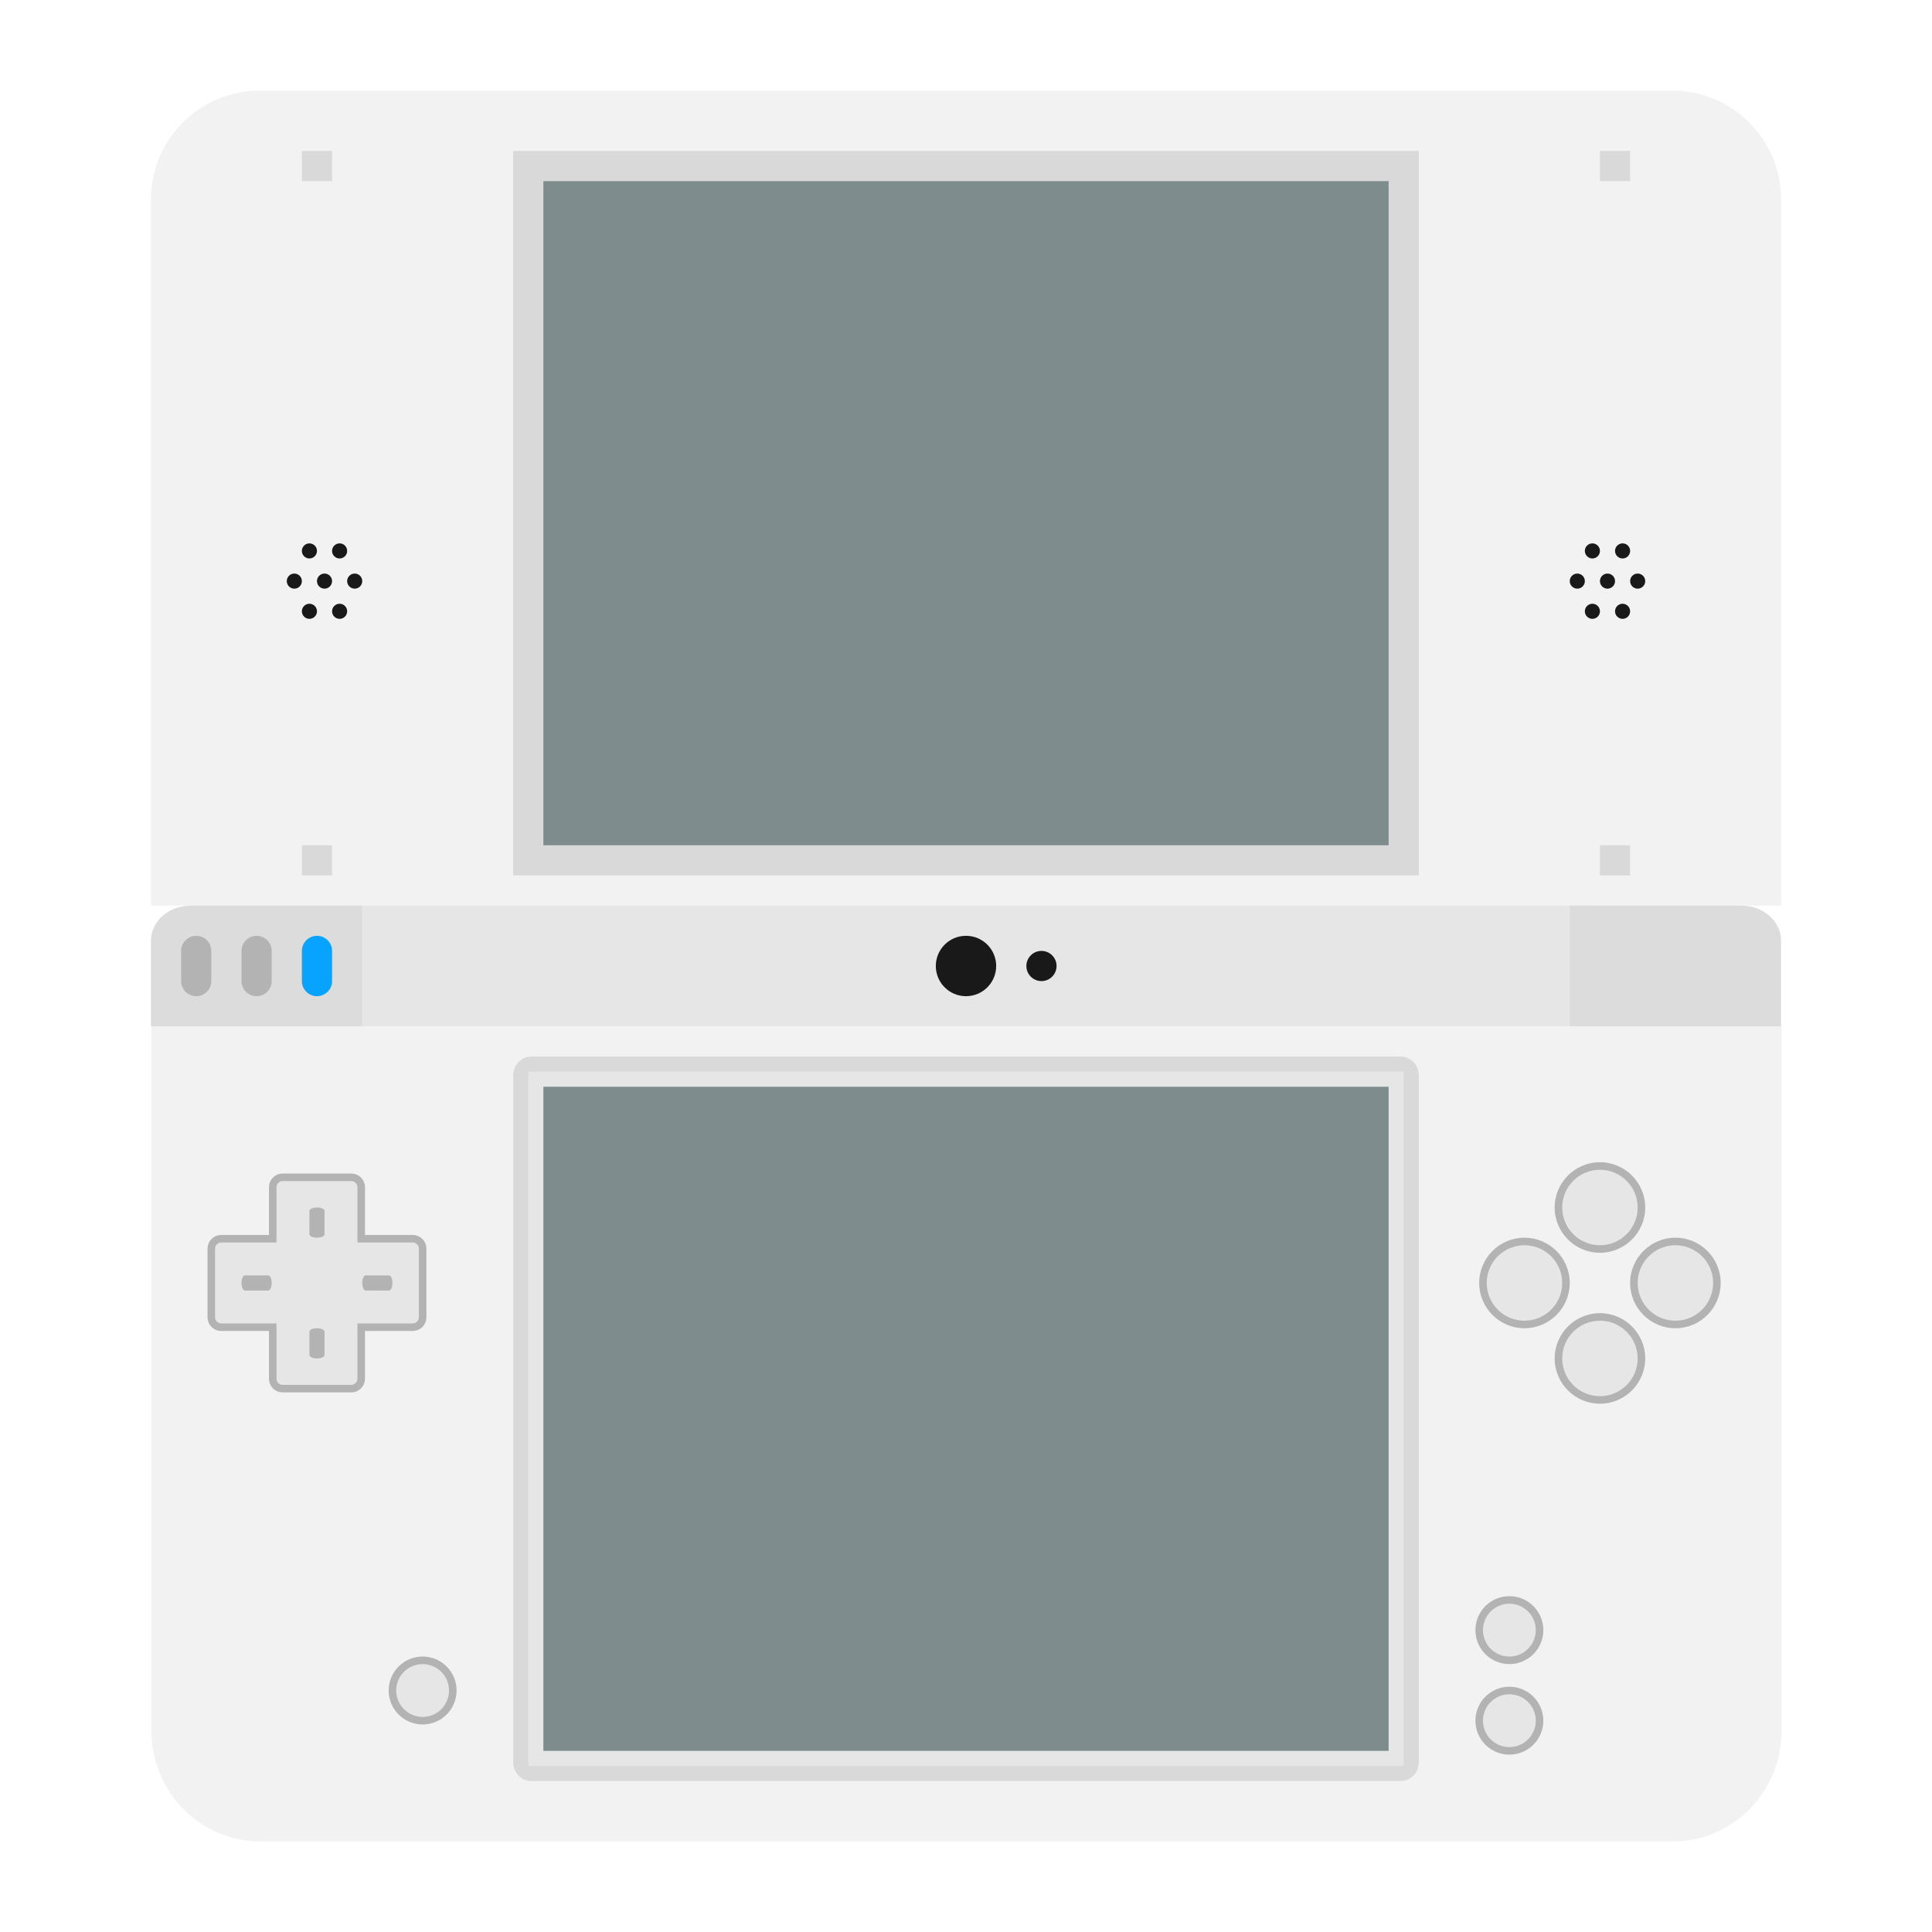
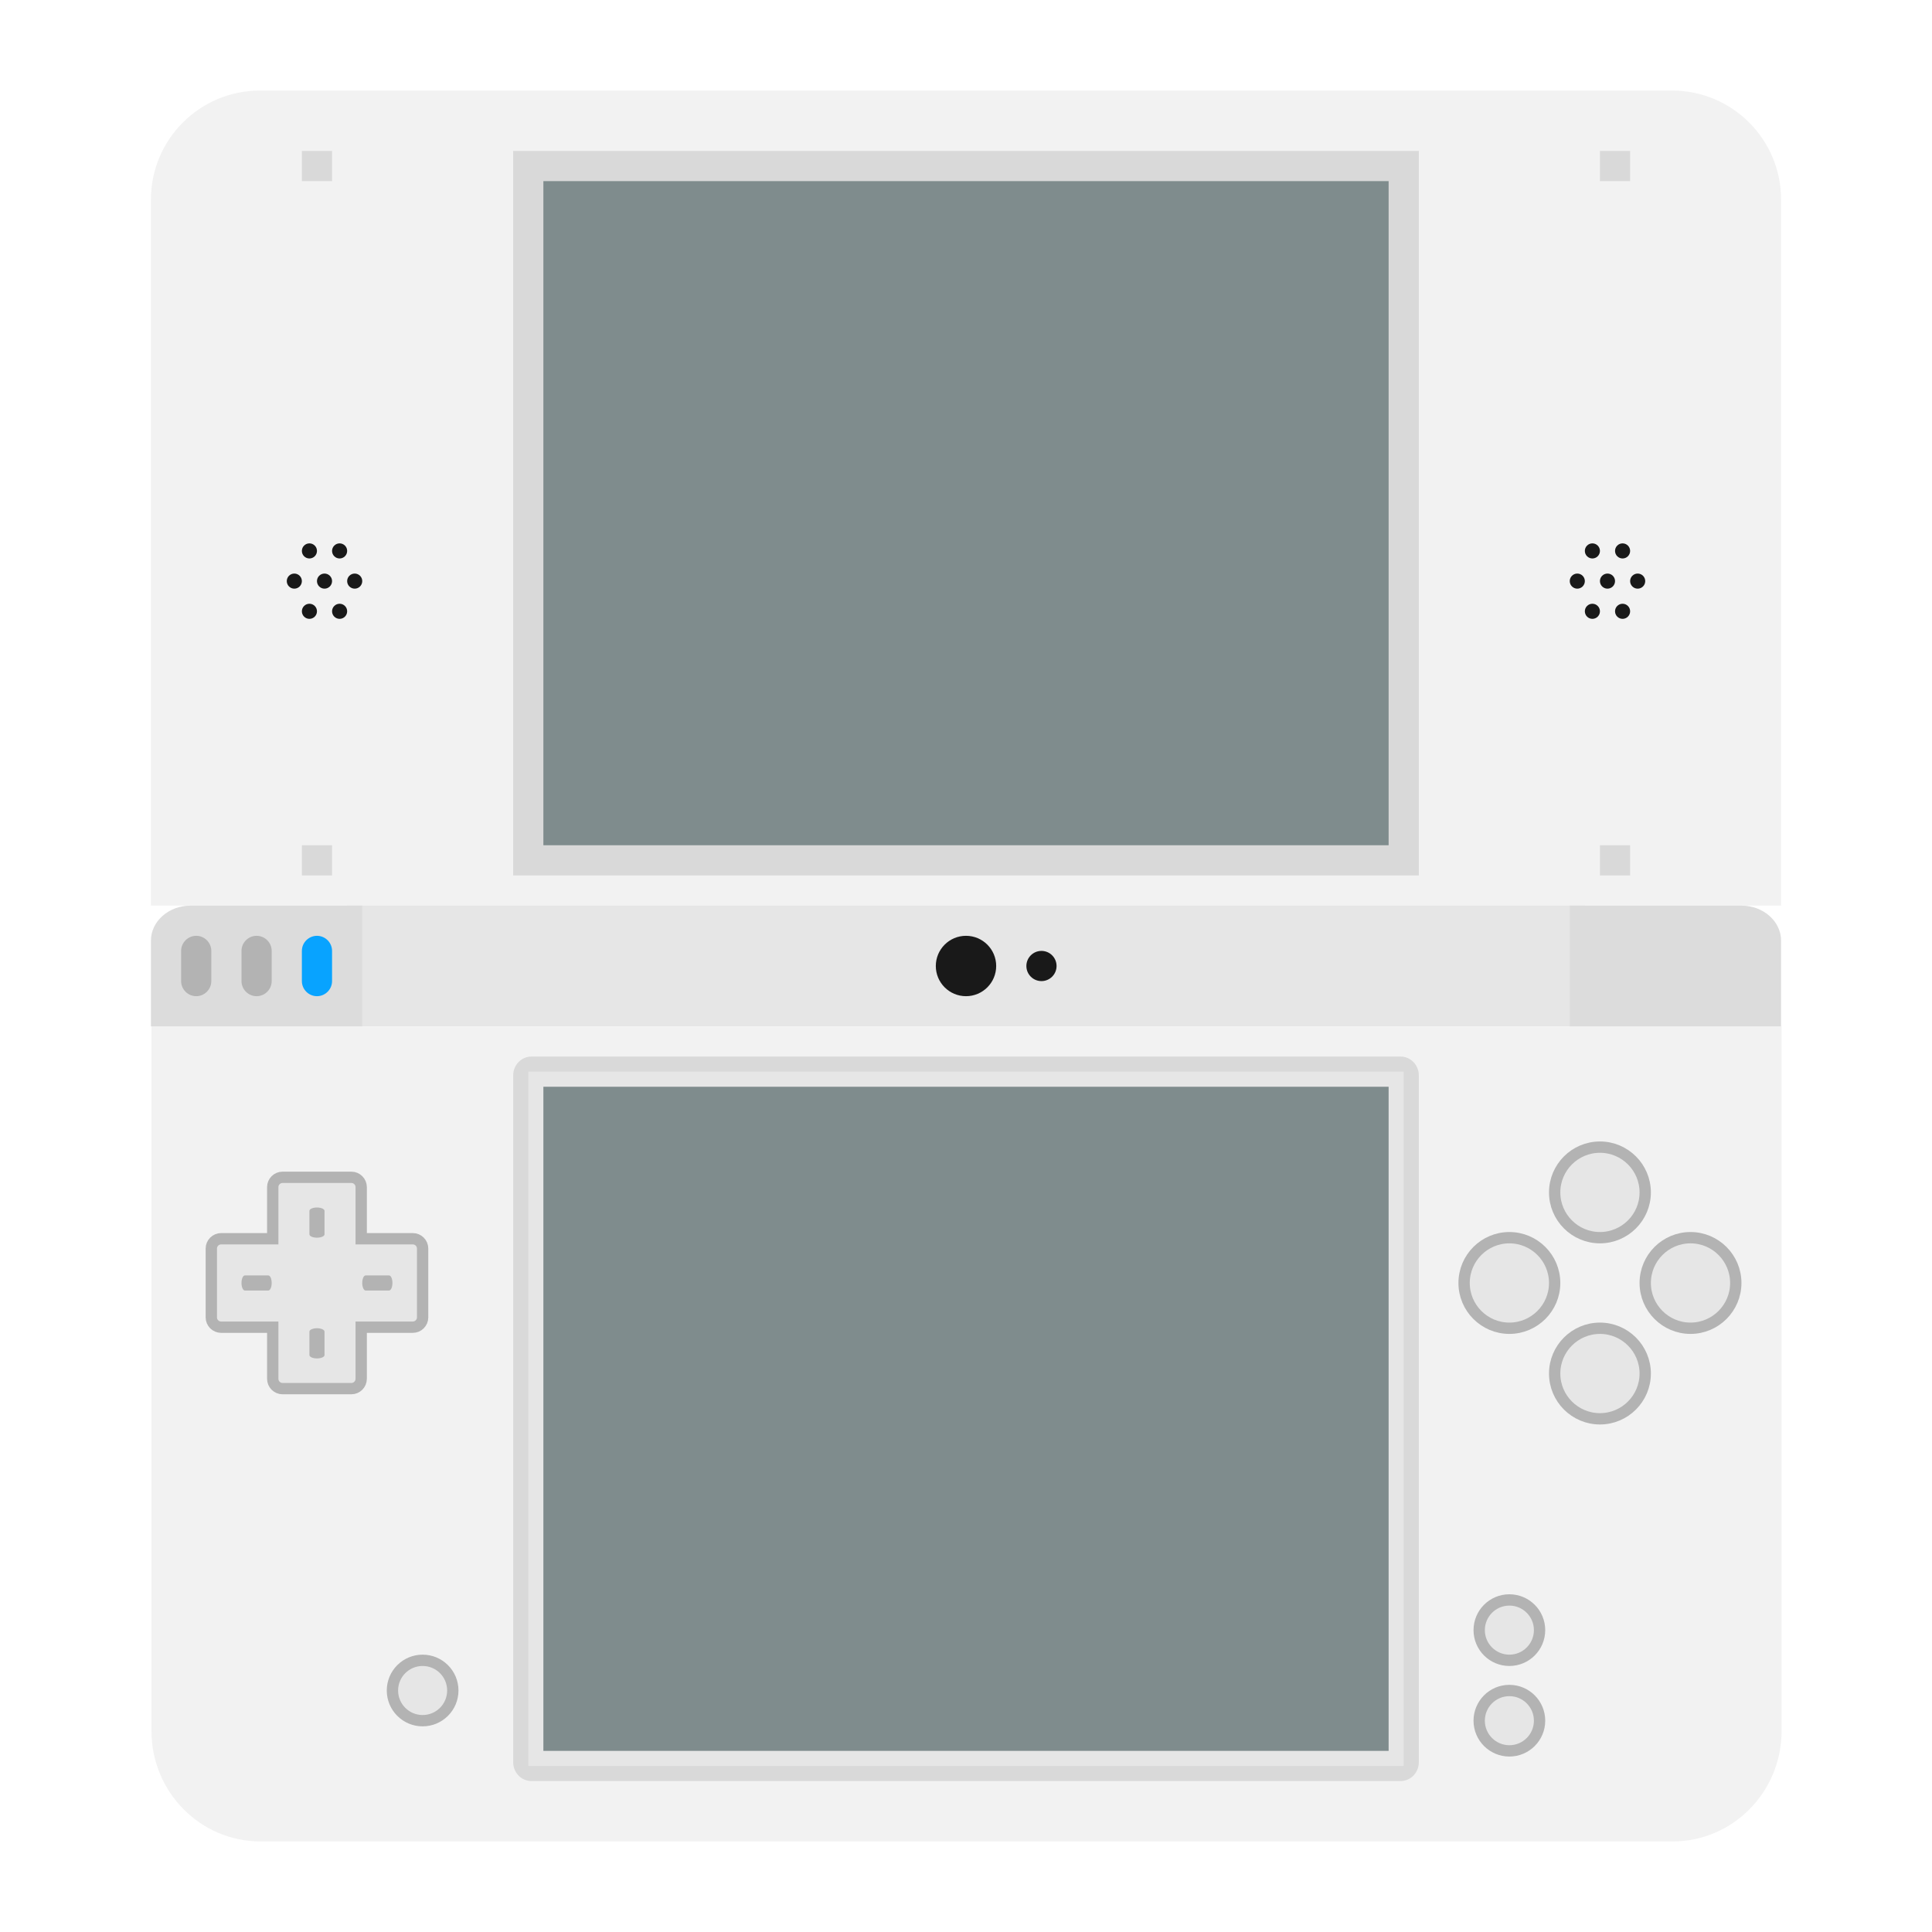
<svg xmlns="http://www.w3.org/2000/svg" viewBox="0 0 341.333 341.333" height="256" width="256" xml:space="preserve" id="svg2" version="1.1">
  <defs id="defs6">
    <clipPath id="clipPath18" clipPathUnits="userSpaceOnUse">
      <path id="path16" d="M 0,256 H 256 V 0 H 0 Z" />
    </clipPath>
    <clipPath id="clipPath26" clipPathUnits="userSpaceOnUse">
      <path id="path24" d="M 12,252 H 244 V 4 H 12 Z" />
    </clipPath>
    <clipPath id="clipPath44" clipPathUnits="userSpaceOnUse">
      <path id="path42" d="M 0,256 H 256 V 0 H 0 Z" />
    </clipPath>
  </defs>
  <path d="M 61.333,154.667 H 280 v 26.667 H 61.333 Z" style="fill:#e6e6e6;fill-opacity:1;fill-rule:nonzero;stroke:none;stroke-width:1.333" id="path36" />
  <g id="g46" transform="matrix(1.333333,0,0,-1.333333,295.5005,325.3333)" style="fill:#f2f2f2">
    <path d="m 0,0 h -187.11 c -7.978,0 -14.445,6.557 -14.445,14.646 V 108 h 216 V 14.646 C 14.445,6.557 7.978,0 0,0" style="fill:#f2f2f2;fill-opacity:1;fill-rule:nonzero;stroke:none" id="path48" />
  </g>
  <g id="g50" transform="matrix(1.333333,0,0,-1.333333,314.6667,160)" style="fill:#f2f2f2">
    <path d="m 0,0 h -216 v 93.555 c 0,7.978 6.467,14.445 14.445,14.445 h 187.11 C -6.467,108 0,101.533 0,93.555 Z" style="fill:#f2f2f2;fill-opacity:1;fill-rule:nonzero;stroke:none" id="path52" />
  </g>
  <g id="g54" transform="matrix(1.333333,0,0,-1.333333,250.6667,26.66667)">
    <path d="M 0,0 H -2.518 -117.482 -120 V -2.633 -93.367 -96 h 2.518 H -2.518 0 v 2.633 90.734 z" style="fill:#d9d9d9;fill-opacity:1;fill-rule:nonzero;stroke:none" id="path56" />
  </g>
  <path d="M 245.333,149.333 H 96 V 32 H 245.333 Z" style="fill:#7f8c8d;fill-opacity:1;fill-rule:nonzero;stroke:none;stroke-width:1.333;font-variant-east_asian:normal;opacity:1;vector-effect:none;stroke-linecap:butt;stroke-linejoin:miter;stroke-miterlimit:4;stroke-dasharray:none;stroke-dashoffset:0;stroke-opacity:1" id="path58" />
  <g id="g60" transform="matrix(1.333333,0,0,-1.333333,247.4444,186.6667)">
    <path d="m 0,0 h -2.417 -110.333 -2.417 c -1.334,0 -2.416,-1.117 -2.416,-2.496 v -2.496 -86.016 -2.496 c 0,-1.379 1.082,-2.496 2.416,-2.496 H -112.75 -2.417 0 c 1.335,0 2.417,1.117 2.417,2.496 v 2.496 86.016 2.496 C 2.417,-1.117 1.335,0 0,0" style="fill:#d9d9d9;fill-opacity:1;fill-rule:nonzero;stroke:none" id="path62" />
  </g>
  <g id="g64" transform="matrix(1.333333,0,0,-1.333333,248,189.3333)">
    <path d="M 0,0 H -2.434 -113.566 -116 V -2.523 -89.477 -92 h 2.434 H -2.434 0 v 2.523 86.954 z" style="fill:#e6e6e6;fill-opacity:1;fill-rule:nonzero;stroke:none" id="path66" />
  </g>
  <path d="M 245.333,309.333 H 96 V 192 H 245.333 Z" style="fill:#7f8c8d;fill-opacity:1;fill-rule:nonzero;stroke:none;stroke-width:1.333;font-variant-east_asian:normal;opacity:1;vector-effect:none;stroke-linecap:butt;stroke-linejoin:miter;stroke-miterlimit:4;stroke-dasharray:none;stroke-dashoffset:0;stroke-opacity:1" id="path68" />
  <g id="g70" transform="matrix(1.333333,0,0,-1.333333,64,181.3333)" style="fill:#dcdcdc;fill-opacity:1">
    <path d="m 0,0 h -28 v 11.359 c 0,2.563 2.351,4.641 5.251,4.641 H 0 Z" style="fill:#dcdcdc;fill-opacity:1;fill-rule:nonzero;stroke:none" id="path72" />
  </g>
  <g id="g74" transform="matrix(1.333333,0,0,-1.333333,277.3333,181.3333)" style="fill:#dcdcdc;fill-opacity:1">
    <path d="M 0,0 H 28 V 11.359 C 28,13.922 25.649,16 22.749,16 H 0 Z" style="fill:#dcdcdc;fill-opacity:1;fill-rule:nonzero;stroke:none" id="path76" />
  </g>
  <g id="g78" transform="matrix(1.333333,0,0,-1.333333,58.66667,102.6667)">
    <path d="m 0,0 c 0,-0.552 -0.448,-1 -1,-1 -0.552,0 -1,0.448 -1,1 0,0.552 0.448,1 1,1 0.552,0 1,-0.448 1,-1" style="fill:#191919;fill-opacity:1;fill-rule:nonzero;stroke:none" id="path80" />
  </g>
  <g id="g82" transform="matrix(1.333333,0,0,-1.333333,64,102.6667)">
    <path d="m 0,0 c 0,-0.552 -0.448,-1 -1,-1 -0.552,0 -1,0.448 -1,1 0,0.552 0.448,1 1,1 0.552,0 1,-0.448 1,-1" style="fill:#191919;fill-opacity:1;fill-rule:nonzero;stroke:none" id="path84" />
  </g>
  <g id="g86" transform="matrix(1.333333,0,0,-1.333333,61.33333,108)">
    <path d="m 0,0 c 0,-0.552 -0.448,-1 -1,-1 -0.552,0 -1,0.448 -1,1 0,0.552 0.448,1 1,1 0.552,0 1,-0.448 1,-1" style="fill:#191919;fill-opacity:1;fill-rule:nonzero;stroke:none" id="path88" />
  </g>
  <g id="g90" transform="matrix(1.333333,0,0,-1.333333,56,108)">
    <path d="m 0,0 c 0,-0.552 -0.448,-1 -1,-1 -0.552,0 -1,0.448 -1,1 0,0.552 0.448,1 1,1 0.552,0 1,-0.448 1,-1" style="fill:#191919;fill-opacity:1;fill-rule:nonzero;stroke:none" id="path92" />
  </g>
  <g id="g94" transform="matrix(1.333333,0,0,-1.333333,61.33333,97.33334)">
    <path d="m 0,0 c 0,-0.552 -0.448,-1 -1,-1 -0.552,0 -1,0.448 -1,1 0,0.552 0.448,1 1,1 0.552,0 1,-0.448 1,-1" style="fill:#191919;fill-opacity:1;fill-rule:nonzero;stroke:none" id="path96" />
  </g>
  <g id="g98" transform="matrix(1.333333,0,0,-1.333333,56,97.33334)">
    <path d="m 0,0 c 0,-0.552 -0.448,-1 -1,-1 -0.552,0 -1,0.448 -1,1 0,0.552 0.448,1 1,1 0.552,0 1,-0.448 1,-1" style="fill:#191919;fill-opacity:1;fill-rule:nonzero;stroke:none" id="path100" />
  </g>
  <g id="g102" transform="matrix(1.333333,0,0,-1.333333,53.33333,102.6667)">
    <path d="m 0,0 c 0,-0.552 -0.448,-1 -1,-1 -0.552,0 -1,0.448 -1,1 0,0.552 0.448,1 1,1 0.552,0 1,-0.448 1,-1" style="fill:#191919;fill-opacity:1;fill-rule:nonzero;stroke:none" id="path104" />
  </g>
  <g id="g106" transform="matrix(1.333333,0,0,-1.333333,285.3333,102.6667)">
    <path d="m 0,0 c 0,-0.552 -0.448,-1 -1,-1 -0.552,0 -1,0.448 -1,1 0,0.552 0.448,1 1,1 0.552,0 1,-0.448 1,-1" style="fill:#191919;fill-opacity:1;fill-rule:nonzero;stroke:none" id="path108" />
  </g>
  <g id="g110" transform="matrix(1.333333,0,0,-1.333333,290.6667,102.6667)">
    <path d="m 0,0 c 0,-0.552 -0.448,-1 -1,-1 -0.552,0 -1,0.448 -1,1 0,0.552 0.448,1 1,1 0.552,0 1,-0.448 1,-1" style="fill:#191919;fill-opacity:1;fill-rule:nonzero;stroke:none" id="path112" />
  </g>
  <g id="g114" transform="matrix(1.333333,0,0,-1.333333,288,108)">
    <path d="m 0,0 c 0,-0.552 -0.448,-1 -1,-1 -0.552,0 -1,0.448 -1,1 0,0.552 0.448,1 1,1 0.552,0 1,-0.448 1,-1" style="fill:#191919;fill-opacity:1;fill-rule:nonzero;stroke:none" id="path116" />
  </g>
  <g id="g118" transform="matrix(1.333333,0,0,-1.333333,282.6667,108)">
    <path d="m 0,0 c 0,-0.552 -0.448,-1 -1,-1 -0.552,0 -1,0.448 -1,1 0,0.552 0.448,1 1,1 0.552,0 1,-0.448 1,-1" style="fill:#191919;fill-opacity:1;fill-rule:nonzero;stroke:none" id="path120" />
  </g>
  <g id="g122" transform="matrix(1.333333,0,0,-1.333333,288,97.33334)">
    <path d="m 0,0 c 0,-0.552 -0.448,-1 -1,-1 -0.552,0 -1,0.448 -1,1 0,0.552 0.448,1 1,1 0.552,0 1,-0.448 1,-1" style="fill:#191919;fill-opacity:1;fill-rule:nonzero;stroke:none" id="path124" />
  </g>
  <g id="g126" transform="matrix(1.333333,0,0,-1.333333,282.6667,97.33334)">
    <path d="m 0,0 c 0,-0.552 -0.448,-1 -1,-1 -0.552,0 -1,0.448 -1,1 0,0.552 0.448,1 1,1 0.552,0 1,-0.448 1,-1" style="fill:#191919;fill-opacity:1;fill-rule:nonzero;stroke:none" id="path128" />
  </g>
  <g id="g130" transform="matrix(1.333333,0,0,-1.333333,280,102.6667)">
    <path d="m 0,0 c 0,-0.552 -0.448,-1 -1,-1 -0.552,0 -1,0.448 -1,1 0,0.552 0.448,1 1,1 0.552,0 1,-0.448 1,-1" style="fill:#191919;fill-opacity:1;fill-rule:nonzero;stroke:none" id="path132" />
  </g>
  <path d="m 58.667,32 h -5.333 v -5.333 h 5.333 z" style="fill:#d9d9d9;fill-opacity:1;fill-rule:nonzero;stroke:none;stroke-width:1.333" id="path134" />
  <path d="m 288,32 h -5.333 v -5.333 h 5.333 z" style="fill:#d9d9d9;fill-opacity:1;fill-rule:nonzero;stroke:none;stroke-width:1.333" id="path136" />
  <path d="m 58.667,154.667 h -5.333 v -5.333 h 5.333 z" style="fill:#d9d9d9;fill-opacity:1;fill-rule:nonzero;stroke:none;stroke-width:1.333" id="path138" />
  <path d="m 288,154.667 h -5.333 v -5.333 h 5.333 z" style="fill:#d9d9d9;fill-opacity:1;fill-rule:nonzero;stroke:none;stroke-width:1.333" id="path140" />
  <g id="g142" transform="matrix(1.333333,0,0,-1.333333,186.6667,170.6667)">
    <path d="m 0,0 c 0,-1.105 -0.895,-2 -2,-2 -1.105,0 -2,0.895 -2,2 0,1.105 0.895,2 2,2 1.105,0 2,-0.895 2,-2" style="fill:#191919;fill-opacity:1;fill-rule:nonzero;stroke:none" id="path144" />
  </g>
  <g id="g146" transform="matrix(1.333333,0,0,-1.333333,176,170.6667)">
    <path d="m 0,0 c 0,-2.209 -1.791,-4 -4,-4 -2.209,0 -4,1.791 -4,4 0,2.209 1.791,4 4,4 2.209,0 4,-1.791 4,-4" style="fill:#191919;fill-opacity:1;fill-rule:nonzero;stroke:none" id="path148" />
  </g>
-   <g id="g150" transform="matrix(1.333333,0,0,-1.333333,80,298.6667)" style="fill:#e6e6e6;fill-opacity:1;stroke:#b3b3b3;stroke-opacity:1">
-     <path d="m 0,0 c 0,-2.209 -1.791,-4 -4,-4 -2.209,0 -4,1.791 -4,4 0,2.209 1.791,4 4,4 2.209,0 4,-1.791 4,-4" style="fill:#e6e6e6;fill-opacity:1;fill-rule:nonzero;stroke:#b3b3b3;stroke-opacity:1" id="path152" />
+   <g id="g150" transform="matrix(1.333333,0,0,-1.333333,80,298.6667)" style="fill:#e6e6e6;fill-opacity:1;stroke:#b3b3b3;stroke-opacity:1;font-variant-east_asian:normal;opacity:1;vector-effect:none;stroke-width:1.5;stroke-linecap:butt;stroke-linejoin:miter;stroke-miterlimit:4;stroke-dasharray:none;stroke-dashoffset:0">
+     <path d="m 0,0 c 0,-2.209 -1.791,-4 -4,-4 -2.209,0 -4,1.791 -4,4 0,2.209 1.791,4 4,4 2.209,0 4,-1.791 4,-4" style="fill:#e6e6e6;fill-opacity:1;fill-rule:nonzero;stroke:#b3b3b3;stroke-opacity:1;font-variant-east_asian:normal;vector-effect:none;stroke-width:1.5;stroke-linecap:butt;stroke-linejoin:miter;stroke-miterlimit:4;stroke-dasharray:none;stroke-dashoffset:0" id="path152" />
  </g>
-   <g id="g154" transform="matrix(1.333333,0,0,-1.333333,62.07746,208)" style="fill:#b3b3b3;stroke:#b3b3b3">
-     <path d="m 0,0 h -9.116 c -0.72,0 -1.303,-0.583 -1.303,-1.302 V -8.14 h -6.837 c -0.719,0 -1.302,-0.583 -1.302,-1.302 v -9.116 c 0,-0.719 0.583,-1.302 1.302,-1.302 h 6.837 v -6.838 c 0,-0.719 0.583,-1.302 1.303,-1.302 H 0 c 0.719,0 1.302,0.583 1.302,1.302 v 6.838 H 8.14 c 0.719,0 1.302,0.583 1.302,1.302 v 9.116 c 0,0.719 -0.583,1.302 -1.302,1.302 H 1.302 v 6.838 C 1.302,-0.583 0.719,0 0,0" style="fill:#e6e6e6;fill-opacity:1;fill-rule:nonzero;stroke:#b3b3b3" id="path156" />
+   <g id="g154" transform="matrix(1.333333,0,0,-1.333333,62.07746,208)" style="fill:#e6e6e6;stroke:#b3b3b3;font-variant-east_asian:normal;opacity:1;vector-effect:none;fill-opacity:1;stroke-width:1.5;stroke-linecap:butt;stroke-linejoin:miter;stroke-miterlimit:4;stroke-dasharray:none;stroke-dashoffset:0;stroke-opacity:1">
+     <path d="m 0,0 h -9.116 c -0.72,0 -1.303,-0.583 -1.303,-1.302 V -8.14 h -6.837 c -0.719,0 -1.302,-0.583 -1.302,-1.302 v -9.116 c 0,-0.719 0.583,-1.302 1.302,-1.302 h 6.837 v -6.838 c 0,-0.719 0.583,-1.302 1.303,-1.302 H 0 c 0.719,0 1.302,0.583 1.302,1.302 v 6.838 H 8.14 c 0.719,0 1.302,0.583 1.302,1.302 v 9.116 c 0,0.719 -0.583,1.302 -1.302,1.302 H 1.302 v 6.838 C 1.302,-0.583 0.719,0 0,0" style="fill:#e6e6e6;fill-opacity:1;fill-rule:nonzero;stroke:#b3b3b3;font-variant-east_asian:normal;vector-effect:none;stroke-width:1.5;stroke-linecap:butt;stroke-linejoin:miter;stroke-miterlimit:4;stroke-dasharray:none;stroke-dashoffset:0;stroke-opacity:1" id="path156" />
  </g>
  <g id="g158" transform="matrix(1.333333,0,0,-1.333333,47.40747,228)">
    <path d="m 0,0 h -3.111 c -0.245,0 -0.445,0.449 -0.445,1 0,0.551 0.2,1 0.445,1 H 0 C 0.245,2 0.444,1.551 0.444,1 0.444,0.449 0.245,0 0,0" style="fill:#b3b3b3;fill-opacity:1;fill-rule:nonzero;stroke:none" id="path160" />
  </g>
  <g id="g162" transform="matrix(1.333333,0,0,-1.333333,68.7408,228)">
    <path d="m 0,0 h -3.111 c -0.245,0 -0.445,0.449 -0.445,1 0,0.551 0.2,1 0.445,1 H 0 C 0.245,2 0.444,1.551 0.444,1 0.444,0.449 0.245,0 0,0" style="fill:#b3b3b3;fill-opacity:1;fill-rule:nonzero;stroke:none" id="path164" />
  </g>
  <g id="g166" transform="matrix(1.333333,0,0,-1.333333,54.66667,218.0741)">
    <path d="m 0,0 v 3.111 c 0,0.245 0.449,0.445 1,0.445 0.551,0 1,-0.2 1,-0.445 V 0 C 2,-0.245 1.551,-0.444 1,-0.444 0.449,-0.444 0,-0.245 0,0" style="fill:#b3b3b3;fill-opacity:1;fill-rule:nonzero;stroke:none" id="path168" />
  </g>
  <g id="g170" transform="matrix(1.333333,0,0,-1.333333,54.66667,239.4075)">
    <path d="m 0,0 v 3.111 c 0,0.245 0.449,0.445 1,0.445 0.551,0 1,-0.2 1,-0.445 V 0 C 2,-0.245 1.551,-0.444 1,-0.444 0.449,-0.444 0,-0.245 0,0" style="fill:#b3b3b3;fill-opacity:1;fill-rule:nonzero;stroke:none" id="path172" />
  </g>
-   <g id="g174" transform="matrix(1.333333,0,0,-1.333333,272,288)" style="fill:#e6e6e6;fill-opacity:1;stroke:#b3b3b3;stroke-opacity:1">
-     <path d="m 0,0 c 0,-2.209 -1.791,-4 -4,-4 -2.209,0 -4,1.791 -4,4 0,2.209 1.791,4 4,4 2.209,0 4,-1.791 4,-4" style="fill:#e6e6e6;fill-opacity:1;fill-rule:nonzero;stroke:#b3b3b3;stroke-opacity:1" id="path176" />
+   <g id="g174" transform="matrix(1.333333,0,0,-1.333333,272,288)" style="fill:#e6e6e6;fill-opacity:1;stroke:#b3b3b3;stroke-opacity:1;font-variant-east_asian:normal;opacity:1;vector-effect:none;stroke-width:1.5;stroke-linecap:butt;stroke-linejoin:miter;stroke-miterlimit:4;stroke-dasharray:none;stroke-dashoffset:0">
+     <path d="m 0,0 c 0,-2.209 -1.791,-4 -4,-4 -2.209,0 -4,1.791 -4,4 0,2.209 1.791,4 4,4 2.209,0 4,-1.791 4,-4" style="fill:#e6e6e6;fill-opacity:1;fill-rule:nonzero;stroke:#b3b3b3;stroke-opacity:1;font-variant-east_asian:normal;vector-effect:none;stroke-width:1.5;stroke-linecap:butt;stroke-linejoin:miter;stroke-miterlimit:4;stroke-dasharray:none;stroke-dashoffset:0" id="path176" />
  </g>
-   <g id="g178" transform="matrix(1.333333,0,0,-1.333333,272,304)" style="fill:#e6e6e6;fill-opacity:1;stroke:#b3b3b3;stroke-opacity:1">
-     <path d="m 0,0 c 0,-2.209 -1.791,-4 -4,-4 -2.209,0 -4,1.791 -4,4 0,2.209 1.791,4 4,4 2.209,0 4,-1.791 4,-4" style="fill:#e6e6e6;fill-opacity:1;fill-rule:nonzero;stroke:#b3b3b3;stroke-opacity:1" id="path180" />
+   <g id="g178" transform="matrix(1.333333,0,0,-1.333333,272,304)" style="fill:#e6e6e6;fill-opacity:1;stroke:#b3b3b3;stroke-opacity:1;font-variant-east_asian:normal;opacity:1;vector-effect:none;stroke-width:1.5;stroke-linecap:butt;stroke-linejoin:miter;stroke-miterlimit:4;stroke-dasharray:none;stroke-dashoffset:0">
+     <path d="m 0,0 c 0,-2.209 -1.791,-4 -4,-4 -2.209,0 -4,1.791 -4,4 0,2.209 1.791,4 4,4 2.209,0 4,-1.791 4,-4" style="fill:#e6e6e6;fill-opacity:1;fill-rule:nonzero;stroke:#b3b3b3;stroke-opacity:1;font-variant-east_asian:normal;vector-effect:none;stroke-width:1.5;stroke-linecap:butt;stroke-linejoin:miter;stroke-miterlimit:4;stroke-dasharray:none;stroke-dashoffset:0" id="path180" />
  </g>
-   <g id="g182" transform="matrix(1.333333,0,0,-1.333333,282.6667,232)" style="fill:#b3b3b3">
-     <path d="m 0,0 c -3.308,0 -6,-2.692 -6,-6 0,-3.308 2.692,-6 6,-6 3.308,0 6,2.692 6,6 0,3.308 -2.692,6 -6,6" style="fill:#b3b3b3;fill-opacity:1;fill-rule:nonzero;stroke:none" id="path184" />
+   <g id="g182" transform="matrix(1.333333,0,0,-1.333333,282.6667,234.6667)" style="fill:#e6e6e6;font-variant-east_asian:normal;opacity:1;vector-effect:none;fill-opacity:1;stroke:#b3b3b3;stroke-width:1.5;stroke-linecap:butt;stroke-linejoin:miter;stroke-miterlimit:4;stroke-dasharray:none;stroke-dashoffset:0;stroke-opacity:1">
+     <path d="m 0,0 c -3.308,0 -6,-2.692 -6,-6 0,-3.308 2.692,-6 6,-6 3.308,0 6,2.692 6,6 0,3.308 -2.692,6 -6,6" style="fill:#e6e6e6;fill-opacity:1;fill-rule:nonzero;stroke:#b3b3b3;font-variant-east_asian:normal;vector-effect:none;stroke-width:1.5;stroke-linecap:butt;stroke-linejoin:miter;stroke-miterlimit:4;stroke-dasharray:none;stroke-dashoffset:0;stroke-opacity:1" id="path184" />
  </g>
-   <g id="g186" transform="matrix(1.333333,0,0,-1.333333,289.3333,240)">
-     <path d="m 0,0 c 0,-2.761 -2.239,-5 -5,-5 -2.761,0 -5,2.239 -5,5 0,2.761 2.239,5 5,5 2.761,0 5,-2.239 5,-5" style="fill:#e6e6e6;fill-opacity:1;fill-rule:nonzero;stroke:none" id="path188" />
+   <g id="g190" transform="matrix(1.333333,0,0,-1.333333,282.6667,202.6667)" style="fill:#e6e6e6;font-variant-east_asian:normal;opacity:1;vector-effect:none;fill-opacity:1;stroke:#b3b3b3;stroke-width:1.5;stroke-linecap:butt;stroke-linejoin:miter;stroke-miterlimit:4;stroke-dasharray:none;stroke-dashoffset:0;stroke-opacity:1">
+     <path d="m 0,0 c -3.308,0 -6,-2.692 -6,-6 0,-3.308 2.692,-6 6,-6 3.308,0 6,2.692 6,6 0,3.308 -2.692,6 -6,6" style="fill:#e6e6e6;fill-opacity:1;fill-rule:nonzero;stroke:#b3b3b3;font-variant-east_asian:normal;vector-effect:none;stroke-width:1.5;stroke-linecap:butt;stroke-linejoin:miter;stroke-miterlimit:4;stroke-dasharray:none;stroke-dashoffset:0;stroke-opacity:1" id="path192" />
  </g>
-   <g id="g190" transform="matrix(1.333333,0,0,-1.333333,282.6667,205.3333)" style="fill:#b3b3b3">
-     <path d="m 0,0 c -3.308,0 -6,-2.692 -6,-6 0,-3.308 2.692,-6 6,-6 3.308,0 6,2.692 6,6 0,3.308 -2.692,6 -6,6" style="fill:#b3b3b3;fill-opacity:1;fill-rule:nonzero;stroke:none" id="path192" />
+   <g id="g198" transform="matrix(1.333333,0,0,-1.333333,266.6667,218.6667)" style="fill:#e6e6e6;font-variant-east_asian:normal;opacity:1;vector-effect:none;fill-opacity:1;stroke:#b3b3b3;stroke-width:1.5;stroke-linecap:butt;stroke-linejoin:miter;stroke-miterlimit:4;stroke-dasharray:none;stroke-dashoffset:0;stroke-opacity:1">
+     <path d="m 0,0 c -3.308,0 -6,-2.692 -6,-6 0,-3.308 2.692,-6 6,-6 3.308,0 6,2.692 6,6 0,3.308 -2.692,6 -6,6" style="fill:#e6e6e6;fill-opacity:1;fill-rule:nonzero;stroke:#b3b3b3;font-variant-east_asian:normal;vector-effect:none;stroke-width:1.5;stroke-linecap:butt;stroke-linejoin:miter;stroke-miterlimit:4;stroke-dasharray:none;stroke-dashoffset:0;stroke-opacity:1" id="path200" />
  </g>
-   <g id="g194" transform="matrix(1.333333,0,0,-1.333333,289.3333,213.3333)">
-     <path d="m 0,0 c 0,-2.761 -2.239,-5 -5,-5 -2.761,0 -5,2.239 -5,5 0,2.761 2.239,5 5,5 2.761,0 5,-2.239 5,-5" style="fill:#e6e6e6;fill-opacity:1;fill-rule:nonzero;stroke:none" id="path196" />
-   </g>
-   <g id="g198" transform="matrix(1.333333,0,0,-1.333333,269.3333,218.6667)" style="fill:#b3b3b3">
-     <path d="m 0,0 c -3.308,0 -6,-2.692 -6,-6 0,-3.308 2.692,-6 6,-6 3.308,0 6,2.692 6,6 0,3.308 -2.692,6 -6,6" style="fill:#b3b3b3;fill-opacity:1;fill-rule:nonzero;stroke:none" id="path200" />
-   </g>
-   <g id="g202" transform="matrix(1.333333,0,0,-1.333333,276,226.6667)">
-     <path d="m 0,0 c 0,-2.761 -2.239,-5 -5,-5 -2.761,0 -5,2.239 -5,5 0,2.761 2.239,5 5,5 2.761,0 5,-2.239 5,-5" style="fill:#e6e6e6;fill-opacity:1;fill-rule:nonzero;stroke:none" id="path204" />
-   </g>
-   <g id="g206" transform="matrix(1.333333,0,0,-1.333333,296,218.6667)" style="fill:#b3b3b3">
-     <path d="m 0,0 c -3.308,0 -6,-2.692 -6,-6 0,-3.308 2.692,-6 6,-6 3.308,0 6,2.692 6,6 0,3.308 -2.692,6 -6,6" style="fill:#b3b3b3;fill-opacity:1;fill-rule:nonzero;stroke:none" id="path208" />
-   </g>
-   <g id="g210" transform="matrix(1.333333,0,0,-1.333333,302.6667,226.6667)">
-     <path d="m 0,0 c 0,-2.761 -2.239,-5 -5,-5 -2.761,0 -5,2.239 -5,5 0,2.761 2.239,5 5,5 2.761,0 5,-2.239 5,-5" style="fill:#e6e6e6;fill-opacity:1;fill-rule:nonzero;stroke:none" id="path212" />
+   <g id="g206" transform="matrix(1.333333,0,0,-1.333333,298.6667,218.6667)" style="fill:#e6e6e6;fill-opacity:1;stroke:#b3b3b3;stroke-opacity:1;stroke-width:1.5;stroke-miterlimit:4;stroke-dasharray:none">
+     <path d="m 0,0 c -3.308,0 -6,-2.692 -6,-6 0,-3.308 2.692,-6 6,-6 3.308,0 6,2.692 6,6 0,3.308 -2.692,6 -6,6" style="fill:#e6e6e6;fill-opacity:1;fill-rule:nonzero;stroke:#b3b3b3;stroke-opacity:1;stroke-width:1.5;stroke-miterlimit:4;stroke-dasharray:none" id="path208" />
  </g>
  <g id="g214" transform="matrix(1.333333,0,0,-1.333333,56,176)" style="fill:#08a3ff;fill-opacity:1">
    <path d="m 0,0 v 0 c -1.1,0 -2,0.9 -2,2 v 4 c 0,1.1 0.9,2 2,2 V 8 C 1.1,8 2,7.1 2,6 V 2 C 2,0.9 1.1,0 0,0" style="fill:#08a3ff;fill-opacity:1;fill-rule:nonzero;stroke:none" id="path216" />
  </g>
  <g id="g218" transform="matrix(1.333333,0,0,-1.333333,45.33333,176)">
    <path d="m 0,0 v 0 c -1.1,0 -2,0.9 -2,2 v 4 c 0,1.1 0.9,2 2,2 V 8 C 1.1,8 2,7.1 2,6 V 2 C 2,0.9 1.1,0 0,0" style="fill:#b3b3b3;fill-opacity:1;fill-rule:nonzero;stroke:none" id="path220" />
  </g>
  <g id="g222" transform="matrix(1.333333,0,0,-1.333333,34.66667,176)">
    <path d="m 0,0 v 0 c -1.1,0 -2,0.9 -2,2 v 4 c 0,1.1 0.9,2 2,2 V 8 C 1.1,8 2,7.1 2,6 V 2 C 2,0.9 1.1,0 0,0" style="fill:#b3b3b3;fill-opacity:1;fill-rule:nonzero;stroke:none" id="path224" />
  </g>
</svg>
